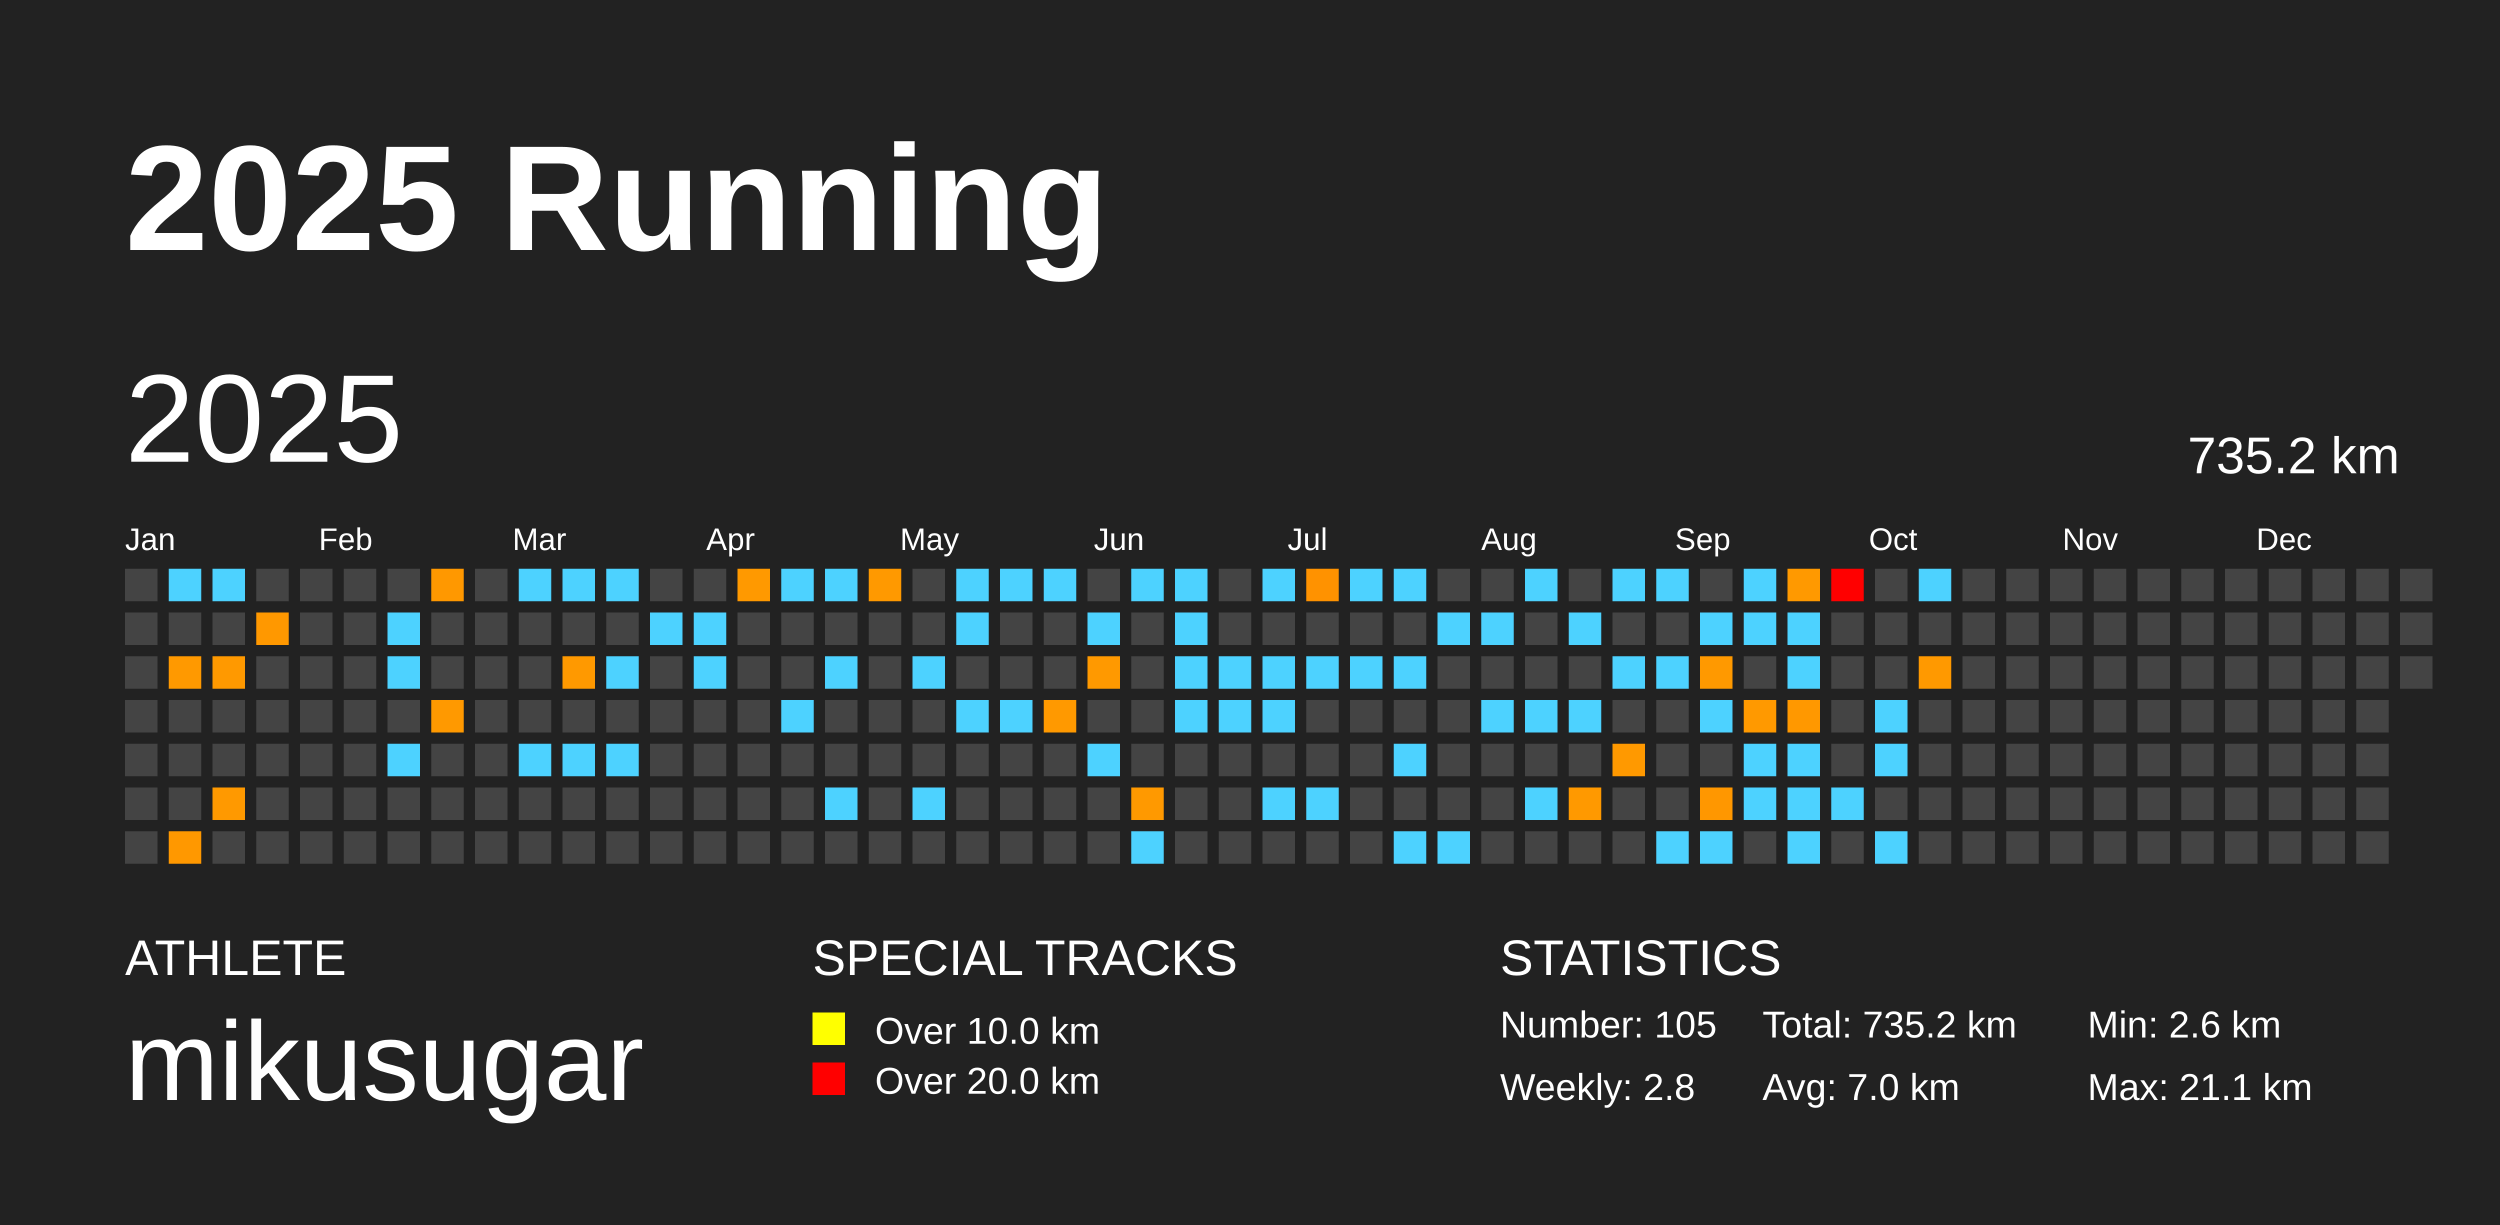
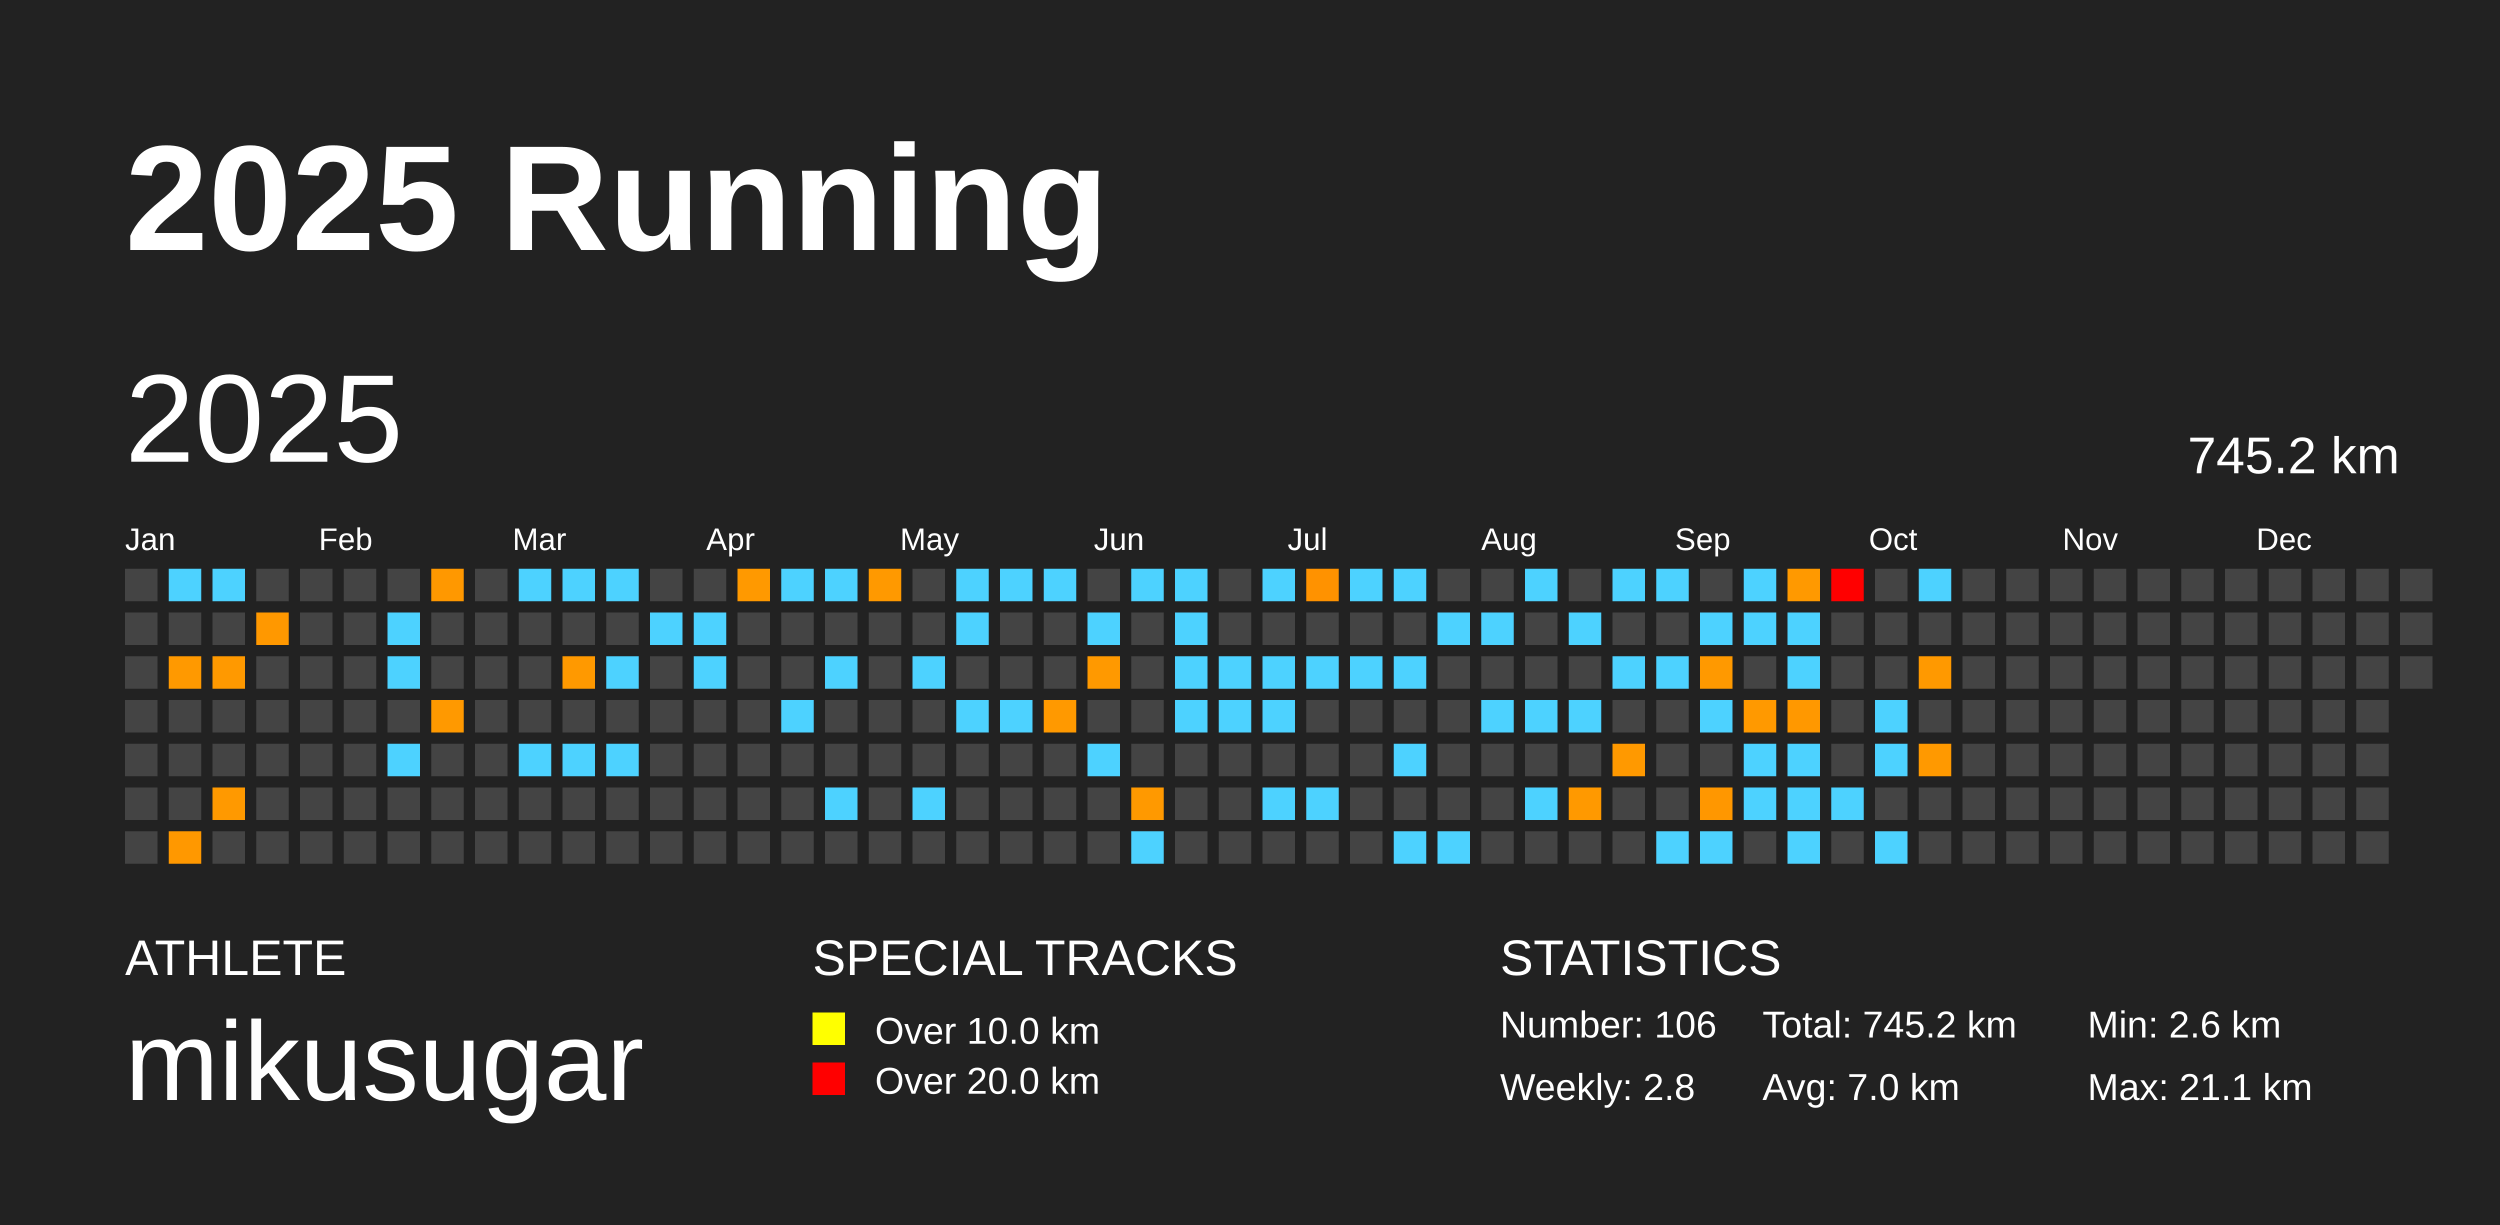
<svg xmlns="http://www.w3.org/2000/svg" baseProfile="full" height="98mm" version="1.1" viewBox="0,0,200,98" width="200mm">
  <defs />
  <rect fill="#222222" height="98" width="200" x="0" y="0" />
  <text fill="#FFFFFF" style="font-size:12px; font-family:Arial; font-weight:bold;" x="10" y="20">2025 Running</text>
  <text fill="#FFFFFF" style="font-size:4px; font-family:Arial" x="10" y="78">ATHLETE</text>
  <text fill="#FFFFFF" style="font-size:9px; font-family:Arial" x="10" y="88">mikusugar</text>
  <text fill="#FFFFFF" style="font-size:4px; font-family:Arial" x="65" y="78">SPECIAL TRACKS</text>
  <rect fill="yellow" height="2.6" width="2.6" x="65" y="81" />
  <text fill="#FFFFFF" style="font-size:3px; font-family:Arial" x="70" y="83.5">Over 10.0 km</text>
  <rect fill="red" height="2.6" width="2.6" x="65" y="85" />
  <text fill="#FFFFFF" style="font-size:3px; font-family:Arial" x="70" y="87.5">Over 20.0 km</text>
  <text fill="#FFFFFF" style="font-size:4px; font-family:Arial" x="120" y="78">STATISTICS</text>
-   <text fill="#FFFFFF" style="font-size:3px; font-family:Arial" x="120" y="83">Number: 105</text>
+   <text fill="#FFFFFF" style="font-size:3px; font-family:Arial" x="120" y="83">Number: 106</text>
  <text fill="#FFFFFF" style="font-size:3px; font-family:Arial" x="120" y="88">Weekly: 2.8</text>
-   <text fill="#FFFFFF" style="font-size:3px; font-family:Arial" x="141" y="83">Total: 735.2 km</text>
+   <text fill="#FFFFFF" style="font-size:3px; font-family:Arial" x="141" y="83">Total: 745.2 km</text>
  <text fill="#FFFFFF" style="font-size:3px; font-family:Arial" x="141" y="88">Avg: 7.0 km</text>
  <text fill="#FFFFFF" style="font-size:3px; font-family:Arial" x="167" y="83">Min: 2.6 km</text>
  <text fill="#FFFFFF" style="font-size:3px; font-family:Arial" x="167" y="88">Max: 21.1 km</text>
  <text dominant-baseline="hanging" fill="#FFFFFF" style="font-size:10.0px; font-family:Arial;" x="10" y="30">2025</text>
-   <text dominant-baseline="hanging" fill="#FFFFFF" style="font-size:4.125px; font-family:Arial;" x="175" y="35">735.2 km</text>
+   <text dominant-baseline="hanging" fill="#FFFFFF" style="font-size:4.125px; font-family:Arial;" x="175" y="35">745.2 km</text>
  <text fill="#FFFFFF" style="font-size:2.5px; font-family:Arial" x="10.0" y="44">Jan</text>
  <text fill="#FFFFFF" style="font-size:2.5px; font-family:Arial" x="25.5" y="44">Feb</text>
  <text fill="#FFFFFF" style="font-size:2.5px; font-family:Arial" x="41.0" y="44">Mar</text>
  <text fill="#FFFFFF" style="font-size:2.5px; font-family:Arial" x="56.5" y="44">Apr</text>
  <text fill="#FFFFFF" style="font-size:2.5px; font-family:Arial" x="72.0" y="44">May</text>
  <text fill="#FFFFFF" style="font-size:2.5px; font-family:Arial" x="87.5" y="44">Jun</text>
  <text fill="#FFFFFF" style="font-size:2.5px; font-family:Arial" x="103.0" y="44">Jul</text>
  <text fill="#FFFFFF" style="font-size:2.5px; font-family:Arial" x="118.5" y="44">Aug</text>
  <text fill="#FFFFFF" style="font-size:2.5px; font-family:Arial" x="134.0" y="44">Sep</text>
  <text fill="#FFFFFF" style="font-size:2.5px; font-family:Arial" x="149.5" y="44">Oct</text>
  <text fill="#FFFFFF" style="font-size:2.5px; font-family:Arial" x="165.0" y="44">Nov</text>
  <text fill="#FFFFFF" style="font-size:2.5px; font-family:Arial" x="180.5" y="44">Dec</text>
  <rect fill="#444444" height="2.6" width="2.6" x="10.0" y="45.5" />
  <rect fill="#444444" height="2.6" width="2.6" x="10.0" y="49.0" />
  <rect fill="#444444" height="2.6" width="2.6" x="10.0" y="52.5" />
  <rect fill="#444444" height="2.6" width="2.6" x="10.0" y="56.0" />
  <rect fill="#444444" height="2.6" width="2.6" x="10.0" y="59.5" />
  <rect fill="#444444" height="2.6" width="2.6" x="10.0" y="63.0" />
  <rect fill="#444444" height="2.6" width="2.6" x="10.0" y="66.5" />
  <rect fill="#4dd2ff" height="2.6" width="2.6" x="13.5" y="45.5" />
  <rect fill="#444444" height="2.6" width="2.6" x="13.5" y="49.0" />
  <rect fill="#ff9900" height="2.6" width="2.6" x="13.5" y="52.5" />
  <rect fill="#444444" height="2.6" width="2.6" x="13.5" y="56.0" />
  <rect fill="#444444" height="2.6" width="2.6" x="13.5" y="59.5" />
  <rect fill="#444444" height="2.6" width="2.6" x="13.5" y="63.0" />
  <rect fill="#ff9800" height="2.6" width="2.6" x="13.5" y="66.5" />
  <rect fill="#4dd2ff" height="2.6" width="2.6" x="17.0" y="45.5" />
  <rect fill="#444444" height="2.6" width="2.6" x="17.0" y="49.0" />
  <rect fill="#ff9900" height="2.6" width="2.6" x="17.0" y="52.5" />
  <rect fill="#444444" height="2.6" width="2.6" x="17.0" y="56.0" />
  <rect fill="#444444" height="2.6" width="2.6" x="17.0" y="59.5" />
  <rect fill="#ff9900" height="2.6" width="2.6" x="17.0" y="63.0" />
  <rect fill="#444444" height="2.6" width="2.6" x="17.0" y="66.5" />
  <rect fill="#444444" height="2.6" width="2.6" x="20.5" y="45.5" />
  <rect fill="#ff9800" height="2.6" width="2.6" x="20.5" y="49.0" />
  <rect fill="#444444" height="2.6" width="2.6" x="20.5" y="52.5" />
  <rect fill="#444444" height="2.6" width="2.6" x="20.5" y="56.0" />
  <rect fill="#444444" height="2.6" width="2.6" x="20.5" y="59.5" />
  <rect fill="#444444" height="2.6" width="2.6" x="20.5" y="63.0" />
  <rect fill="#444444" height="2.6" width="2.6" x="20.5" y="66.5" />
  <rect fill="#444444" height="2.6" width="2.6" x="24.0" y="45.5" />
  <rect fill="#444444" height="2.6" width="2.6" x="24.0" y="49.0" />
  <rect fill="#444444" height="2.6" width="2.6" x="24.0" y="52.5" />
  <rect fill="#444444" height="2.6" width="2.6" x="24.0" y="56.0" />
  <rect fill="#444444" height="2.6" width="2.6" x="24.0" y="59.5" />
  <rect fill="#444444" height="2.6" width="2.6" x="24.0" y="63.0" />
  <rect fill="#444444" height="2.6" width="2.6" x="24.0" y="66.5" />
  <rect fill="#444444" height="2.6" width="2.6" x="27.5" y="45.5" />
  <rect fill="#444444" height="2.6" width="2.6" x="27.5" y="49.0" />
  <rect fill="#444444" height="2.6" width="2.6" x="27.5" y="52.5" />
  <rect fill="#444444" height="2.6" width="2.6" x="27.5" y="56.0" />
  <rect fill="#444444" height="2.6" width="2.6" x="27.5" y="59.5" />
  <rect fill="#444444" height="2.6" width="2.6" x="27.5" y="63.0" />
  <rect fill="#444444" height="2.6" width="2.6" x="27.5" y="66.5" />
  <rect fill="#444444" height="2.6" width="2.6" x="31.0" y="45.5" />
  <rect fill="#4dd2ff" height="2.6" width="2.6" x="31.0" y="49.0" />
  <rect fill="#4dd2ff" height="2.6" width="2.6" x="31.0" y="52.5" />
  <rect fill="#444444" height="2.6" width="2.6" x="31.0" y="56.0" />
  <rect fill="#4dd2ff" height="2.6" width="2.6" x="31.0" y="59.5" />
  <rect fill="#444444" height="2.6" width="2.6" x="31.0" y="63.0" />
  <rect fill="#444444" height="2.6" width="2.6" x="31.0" y="66.5" />
  <rect fill="#ff9800" height="2.6" width="2.6" x="34.5" y="45.5" />
  <rect fill="#444444" height="2.6" width="2.6" x="34.5" y="49.0" />
  <rect fill="#444444" height="2.6" width="2.6" x="34.5" y="52.5" />
  <rect fill="#ff9900" height="2.6" width="2.6" x="34.5" y="56.0" />
  <rect fill="#444444" height="2.6" width="2.6" x="34.5" y="59.5" />
  <rect fill="#444444" height="2.6" width="2.6" x="34.5" y="63.0" />
  <rect fill="#444444" height="2.6" width="2.6" x="34.5" y="66.5" />
  <rect fill="#444444" height="2.6" width="2.6" x="38.0" y="45.5" />
  <rect fill="#444444" height="2.6" width="2.6" x="38.0" y="49.0" />
  <rect fill="#444444" height="2.6" width="2.6" x="38.0" y="52.5" />
  <rect fill="#444444" height="2.6" width="2.6" x="38.0" y="56.0" />
  <rect fill="#444444" height="2.6" width="2.6" x="38.0" y="59.5" />
  <rect fill="#444444" height="2.6" width="2.6" x="38.0" y="63.0" />
  <rect fill="#444444" height="2.6" width="2.6" x="38.0" y="66.5" />
  <rect fill="#4dd2ff" height="2.6" width="2.6" x="41.5" y="45.5" />
  <rect fill="#444444" height="2.6" width="2.6" x="41.5" y="49.0" />
  <rect fill="#444444" height="2.6" width="2.6" x="41.5" y="52.5" />
  <rect fill="#444444" height="2.6" width="2.6" x="41.5" y="56.0" />
  <rect fill="#4dd2ff" height="2.6" width="2.6" x="41.5" y="59.5" />
  <rect fill="#444444" height="2.6" width="2.6" x="41.5" y="63.0" />
  <rect fill="#444444" height="2.6" width="2.6" x="41.5" y="66.5" />
  <rect fill="#4dd2ff" height="2.6" width="2.6" x="45.0" y="45.5" />
  <rect fill="#444444" height="2.6" width="2.6" x="45.0" y="49.0" />
  <rect fill="#ff9900" height="2.6" width="2.6" x="45.0" y="52.5" />
  <rect fill="#444444" height="2.6" width="2.6" x="45.0" y="56.0" />
  <rect fill="#4dd2ff" height="2.6" width="2.6" x="45.0" y="59.5" />
  <rect fill="#444444" height="2.6" width="2.6" x="45.0" y="63.0" />
  <rect fill="#444444" height="2.6" width="2.6" x="45.0" y="66.5" />
  <rect fill="#4dd2ff" height="2.6" width="2.6" x="48.5" y="45.5" />
  <rect fill="#444444" height="2.6" width="2.6" x="48.5" y="49.0" />
  <rect fill="#4dd2ff" height="2.6" width="2.6" x="48.5" y="52.5" />
  <rect fill="#444444" height="2.6" width="2.6" x="48.5" y="56.0" />
  <rect fill="#4dd2ff" height="2.6" width="2.6" x="48.5" y="59.5" />
  <rect fill="#444444" height="2.6" width="2.6" x="48.5" y="63.0" />
  <rect fill="#444444" height="2.6" width="2.6" x="48.5" y="66.5" />
  <rect fill="#444444" height="2.6" width="2.6" x="52.0" y="45.5" />
  <rect fill="#4dd2ff" height="2.6" width="2.6" x="52.0" y="49.0" />
  <rect fill="#444444" height="2.6" width="2.6" x="52.0" y="52.5" />
  <rect fill="#444444" height="2.6" width="2.6" x="52.0" y="56.0" />
  <rect fill="#444444" height="2.6" width="2.6" x="52.0" y="59.5" />
  <rect fill="#444444" height="2.6" width="2.6" x="52.0" y="63.0" />
  <rect fill="#444444" height="2.6" width="2.6" x="52.0" y="66.5" />
  <rect fill="#444444" height="2.6" width="2.6" x="55.5" y="45.5" />
  <rect fill="#4dd2ff" height="2.6" width="2.6" x="55.5" y="49.0" />
  <rect fill="#4dd2ff" height="2.6" width="2.6" x="55.5" y="52.5" />
  <rect fill="#444444" height="2.6" width="2.6" x="55.5" y="56.0" />
  <rect fill="#444444" height="2.6" width="2.6" x="55.5" y="59.5" />
  <rect fill="#444444" height="2.6" width="2.6" x="55.5" y="63.0" />
  <rect fill="#444444" height="2.6" width="2.6" x="55.5" y="66.5" />
  <rect fill="#ff9900" height="2.6" width="2.6" x="59.0" y="45.5" />
  <rect fill="#444444" height="2.6" width="2.6" x="59.0" y="49.0" />
  <rect fill="#444444" height="2.6" width="2.6" x="59.0" y="52.5" />
  <rect fill="#444444" height="2.6" width="2.6" x="59.0" y="56.0" />
  <rect fill="#444444" height="2.6" width="2.6" x="59.0" y="59.5" />
  <rect fill="#444444" height="2.6" width="2.6" x="59.0" y="63.0" />
  <rect fill="#444444" height="2.6" width="2.6" x="59.0" y="66.5" />
  <rect fill="#4dd2ff" height="2.6" width="2.6" x="62.5" y="45.5" />
  <rect fill="#444444" height="2.6" width="2.6" x="62.5" y="49.0" />
  <rect fill="#444444" height="2.6" width="2.6" x="62.5" y="52.5" />
  <rect fill="#4dd2ff" height="2.6" width="2.6" x="62.5" y="56.0" />
  <rect fill="#444444" height="2.6" width="2.6" x="62.5" y="59.5" />
  <rect fill="#444444" height="2.6" width="2.6" x="62.5" y="63.0" />
  <rect fill="#444444" height="2.6" width="2.6" x="62.5" y="66.5" />
  <rect fill="#4dd2ff" height="2.6" width="2.6" x="66.0" y="45.5" />
  <rect fill="#444444" height="2.6" width="2.6" x="66.0" y="49.0" />
  <rect fill="#4dd2ff" height="2.6" width="2.6" x="66.0" y="52.5" />
  <rect fill="#444444" height="2.6" width="2.6" x="66.0" y="56.0" />
  <rect fill="#444444" height="2.6" width="2.6" x="66.0" y="59.5" />
  <rect fill="#4dd2ff" height="2.6" width="2.6" x="66.0" y="63.0" />
  <rect fill="#444444" height="2.6" width="2.6" x="66.0" y="66.5" />
  <rect fill="#ff9900" height="2.6" width="2.6" x="69.5" y="45.5" />
  <rect fill="#444444" height="2.6" width="2.6" x="69.5" y="49.0" />
  <rect fill="#444444" height="2.6" width="2.6" x="69.5" y="52.5" />
  <rect fill="#444444" height="2.6" width="2.6" x="69.5" y="56.0" />
  <rect fill="#444444" height="2.6" width="2.6" x="69.5" y="59.5" />
  <rect fill="#444444" height="2.6" width="2.6" x="69.5" y="63.0" />
  <rect fill="#444444" height="2.6" width="2.6" x="69.5" y="66.5" />
  <rect fill="#444444" height="2.6" width="2.6" x="73.0" y="45.5" />
  <rect fill="#444444" height="2.6" width="2.6" x="73.0" y="49.0" />
  <rect fill="#4dd2ff" height="2.6" width="2.6" x="73.0" y="52.5" />
  <rect fill="#444444" height="2.6" width="2.6" x="73.0" y="56.0" />
  <rect fill="#444444" height="2.6" width="2.6" x="73.0" y="59.5" />
  <rect fill="#4dd2ff" height="2.6" width="2.6" x="73.0" y="63.0" />
  <rect fill="#444444" height="2.6" width="2.6" x="73.0" y="66.5" />
  <rect fill="#4dd2ff" height="2.6" width="2.6" x="76.5" y="45.5" />
  <rect fill="#4dd2ff" height="2.6" width="2.6" x="76.5" y="49.0" />
  <rect fill="#444444" height="2.6" width="2.6" x="76.5" y="52.5" />
  <rect fill="#4dd2ff" height="2.6" width="2.6" x="76.5" y="56.0" />
  <rect fill="#444444" height="2.6" width="2.6" x="76.5" y="59.5" />
  <rect fill="#444444" height="2.6" width="2.6" x="76.5" y="63.0" />
  <rect fill="#444444" height="2.6" width="2.6" x="76.5" y="66.5" />
  <rect fill="#4dd2ff" height="2.6" width="2.6" x="80.0" y="45.5" />
  <rect fill="#444444" height="2.6" width="2.6" x="80.0" y="49.0" />
  <rect fill="#444444" height="2.6" width="2.6" x="80.0" y="52.5" />
  <rect fill="#4dd2ff" height="2.6" width="2.6" x="80.0" y="56.0" />
  <rect fill="#444444" height="2.6" width="2.6" x="80.0" y="59.5" />
  <rect fill="#444444" height="2.6" width="2.6" x="80.0" y="63.0" />
  <rect fill="#444444" height="2.6" width="2.6" x="80.0" y="66.5" />
  <rect fill="#4dd2ff" height="2.6" width="2.6" x="83.5" y="45.5" />
  <rect fill="#444444" height="2.6" width="2.6" x="83.5" y="49.0" />
  <rect fill="#444444" height="2.6" width="2.6" x="83.5" y="52.5" />
  <rect fill="#ff9900" height="2.6" width="2.6" x="83.5" y="56.0" />
  <rect fill="#444444" height="2.6" width="2.6" x="83.5" y="59.5" />
  <rect fill="#444444" height="2.6" width="2.6" x="83.5" y="63.0" />
  <rect fill="#444444" height="2.6" width="2.6" x="83.5" y="66.5" />
  <rect fill="#444444" height="2.6" width="2.6" x="87.0" y="45.5" />
  <rect fill="#4dd2ff" height="2.6" width="2.6" x="87.0" y="49.0" />
  <rect fill="#ff9900" height="2.6" width="2.6" x="87.0" y="52.5" />
  <rect fill="#444444" height="2.6" width="2.6" x="87.0" y="56.0" />
  <rect fill="#4dd2ff" height="2.6" width="2.6" x="87.0" y="59.5" />
  <rect fill="#444444" height="2.6" width="2.6" x="87.0" y="63.0" />
  <rect fill="#444444" height="2.6" width="2.6" x="87.0" y="66.5" />
  <rect fill="#4dd2ff" height="2.6" width="2.6" x="90.5" y="45.5" />
  <rect fill="#444444" height="2.6" width="2.6" x="90.5" y="49.0" />
  <rect fill="#444444" height="2.6" width="2.6" x="90.5" y="52.5" />
  <rect fill="#444444" height="2.6" width="2.6" x="90.5" y="56.0" />
  <rect fill="#444444" height="2.6" width="2.6" x="90.5" y="59.5" />
  <rect fill="#ff9900" height="2.6" width="2.6" x="90.5" y="63.0" />
  <rect fill="#4dd2ff" height="2.6" width="2.6" x="90.5" y="66.5" />
  <rect fill="#4dd2ff" height="2.6" width="2.6" x="94.0" y="45.5" />
  <rect fill="#4dd2ff" height="2.6" width="2.6" x="94.0" y="49.0" />
  <rect fill="#4dd2ff" height="2.6" width="2.6" x="94.0" y="52.5" />
  <rect fill="#4dd2ff" height="2.6" width="2.6" x="94.0" y="56.0" />
  <rect fill="#444444" height="2.6" width="2.6" x="94.0" y="59.5" />
  <rect fill="#444444" height="2.6" width="2.6" x="94.0" y="63.0" />
  <rect fill="#444444" height="2.6" width="2.6" x="94.0" y="66.5" />
  <rect fill="#444444" height="2.6" width="2.6" x="97.5" y="45.5" />
  <rect fill="#444444" height="2.6" width="2.6" x="97.5" y="49.0" />
  <rect fill="#4dd2ff" height="2.6" width="2.6" x="97.5" y="52.5" />
  <rect fill="#4dd2ff" height="2.6" width="2.6" x="97.5" y="56.0" />
  <rect fill="#444444" height="2.6" width="2.6" x="97.5" y="59.5" />
  <rect fill="#444444" height="2.6" width="2.6" x="97.5" y="63.0" />
  <rect fill="#444444" height="2.6" width="2.6" x="97.5" y="66.5" />
  <rect fill="#4dd2ff" height="2.6" width="2.6" x="101.0" y="45.5" />
  <rect fill="#444444" height="2.6" width="2.6" x="101.0" y="49.0" />
  <rect fill="#4dd2ff" height="2.6" width="2.6" x="101.0" y="52.5" />
  <rect fill="#4dd2ff" height="2.6" width="2.6" x="101.0" y="56.0" />
  <rect fill="#444444" height="2.6" width="2.6" x="101.0" y="59.5" />
  <rect fill="#4dd2ff" height="2.6" width="2.6" x="101.0" y="63.0" />
  <rect fill="#444444" height="2.6" width="2.6" x="101.0" y="66.5" />
  <rect fill="#ff9200" height="2.6" width="2.6" x="104.5" y="45.5" />
  <rect fill="#444444" height="2.6" width="2.6" x="104.5" y="49.0" />
  <rect fill="#4dd2ff" height="2.6" width="2.6" x="104.5" y="52.5" />
  <rect fill="#444444" height="2.6" width="2.6" x="104.5" y="56.0" />
  <rect fill="#444444" height="2.6" width="2.6" x="104.5" y="59.5" />
  <rect fill="#4dd2ff" height="2.6" width="2.6" x="104.5" y="63.0" />
  <rect fill="#444444" height="2.6" width="2.6" x="104.5" y="66.5" />
  <rect fill="#4dd2ff" height="2.6" width="2.6" x="108.0" y="45.5" />
  <rect fill="#444444" height="2.6" width="2.6" x="108.0" y="49.0" />
  <rect fill="#4dd2ff" height="2.6" width="2.6" x="108.0" y="52.5" />
  <rect fill="#444444" height="2.6" width="2.6" x="108.0" y="56.0" />
  <rect fill="#444444" height="2.6" width="2.6" x="108.0" y="59.5" />
  <rect fill="#444444" height="2.6" width="2.6" x="108.0" y="63.0" />
  <rect fill="#444444" height="2.6" width="2.6" x="108.0" y="66.5" />
  <rect fill="#4dd2ff" height="2.6" width="2.6" x="111.5" y="45.5" />
  <rect fill="#444444" height="2.6" width="2.6" x="111.5" y="49.0" />
  <rect fill="#4dd2ff" height="2.6" width="2.6" x="111.5" y="52.5" />
  <rect fill="#444444" height="2.6" width="2.6" x="111.5" y="56.0" />
  <rect fill="#4dd2ff" height="2.6" width="2.6" x="111.5" y="59.5" />
  <rect fill="#444444" height="2.6" width="2.6" x="111.5" y="63.0" />
  <rect fill="#4dd2ff" height="2.6" width="2.6" x="111.5" y="66.5" />
  <rect fill="#444444" height="2.6" width="2.6" x="115.0" y="45.5" />
  <rect fill="#4dd2ff" height="2.6" width="2.6" x="115.0" y="49.0" />
  <rect fill="#444444" height="2.6" width="2.6" x="115.0" y="52.5" />
  <rect fill="#444444" height="2.6" width="2.6" x="115.0" y="56.0" />
  <rect fill="#444444" height="2.6" width="2.6" x="115.0" y="59.5" />
  <rect fill="#444444" height="2.6" width="2.6" x="115.0" y="63.0" />
  <rect fill="#4dd2ff" height="2.6" width="2.6" x="115.0" y="66.5" />
  <rect fill="#444444" height="2.6" width="2.6" x="118.5" y="45.5" />
  <rect fill="#4dd2ff" height="2.6" width="2.6" x="118.5" y="49.0" />
  <rect fill="#444444" height="2.6" width="2.6" x="118.5" y="52.5" />
  <rect fill="#4dd2ff" height="2.6" width="2.6" x="118.5" y="56.0" />
  <rect fill="#444444" height="2.6" width="2.6" x="118.5" y="59.5" />
  <rect fill="#444444" height="2.6" width="2.6" x="118.5" y="63.0" />
  <rect fill="#444444" height="2.6" width="2.6" x="118.5" y="66.5" />
  <rect fill="#4dd2ff" height="2.6" width="2.6" x="122.0" y="45.5" />
  <rect fill="#444444" height="2.6" width="2.6" x="122.0" y="49.0" />
  <rect fill="#444444" height="2.6" width="2.6" x="122.0" y="52.5" />
  <rect fill="#4dd2ff" height="2.6" width="2.6" x="122.0" y="56.0" />
  <rect fill="#444444" height="2.6" width="2.6" x="122.0" y="59.5" />
  <rect fill="#4dd2ff" height="2.6" width="2.6" x="122.0" y="63.0" />
  <rect fill="#444444" height="2.6" width="2.6" x="122.0" y="66.5" />
  <rect fill="#444444" height="2.6" width="2.6" x="125.5" y="45.5" />
  <rect fill="#4dd2ff" height="2.6" width="2.6" x="125.5" y="49.0" />
  <rect fill="#444444" height="2.6" width="2.6" x="125.5" y="52.5" />
  <rect fill="#4dd2ff" height="2.6" width="2.6" x="125.5" y="56.0" />
  <rect fill="#444444" height="2.6" width="2.6" x="125.5" y="59.5" />
  <rect fill="#ff9900" height="2.6" width="2.6" x="125.5" y="63.0" />
  <rect fill="#444444" height="2.6" width="2.6" x="125.5" y="66.5" />
  <rect fill="#4dd2ff" height="2.6" width="2.6" x="129.0" y="45.5" />
  <rect fill="#444444" height="2.6" width="2.6" x="129.0" y="49.0" />
  <rect fill="#4dd2ff" height="2.6" width="2.6" x="129.0" y="52.5" />
  <rect fill="#444444" height="2.6" width="2.6" x="129.0" y="56.0" />
  <rect fill="#ff9900" height="2.6" width="2.6" x="129.0" y="59.5" />
  <rect fill="#444444" height="2.6" width="2.6" x="129.0" y="63.0" />
  <rect fill="#444444" height="2.6" width="2.6" x="129.0" y="66.5" />
  <rect fill="#4dd2ff" height="2.6" width="2.6" x="132.5" y="45.5" />
  <rect fill="#444444" height="2.6" width="2.6" x="132.5" y="49.0" />
  <rect fill="#4dd2ff" height="2.6" width="2.6" x="132.5" y="52.5" />
  <rect fill="#444444" height="2.6" width="2.6" x="132.5" y="56.0" />
  <rect fill="#444444" height="2.6" width="2.6" x="132.5" y="59.5" />
  <rect fill="#444444" height="2.6" width="2.6" x="132.5" y="63.0" />
  <rect fill="#4dd2ff" height="2.6" width="2.6" x="132.5" y="66.5" />
  <rect fill="#444444" height="2.6" width="2.6" x="136.0" y="45.5" />
  <rect fill="#4dd2ff" height="2.6" width="2.6" x="136.0" y="49.0" />
  <rect fill="#ff9900" height="2.6" width="2.6" x="136.0" y="52.5" />
  <rect fill="#4dd2ff" height="2.6" width="2.6" x="136.0" y="56.0" />
  <rect fill="#444444" height="2.6" width="2.6" x="136.0" y="59.5" />
  <rect fill="#ff9700" height="2.6" width="2.6" x="136.0" y="63.0" />
  <rect fill="#4dd2ff" height="2.6" width="2.6" x="136.0" y="66.5" />
  <rect fill="#4dd2ff" height="2.6" width="2.6" x="139.5" y="45.5" />
  <rect fill="#4dd2ff" height="2.6" width="2.6" x="139.5" y="49.0" />
  <rect fill="#444444" height="2.6" width="2.6" x="139.5" y="52.5" />
  <rect fill="#ff9900" height="2.6" width="2.6" x="139.5" y="56.0" />
  <rect fill="#4dd2ff" height="2.6" width="2.6" x="139.5" y="59.5" />
  <rect fill="#4dd2ff" height="2.6" width="2.6" x="139.5" y="63.0" />
  <rect fill="#444444" height="2.6" width="2.6" x="139.5" y="66.5" />
  <rect fill="#ff9900" height="2.6" width="2.6" x="143.0" y="45.5" />
  <rect fill="#4dd2ff" height="2.6" width="2.6" x="143.0" y="49.0" />
  <rect fill="#4dd2ff" height="2.6" width="2.6" x="143.0" y="52.5" />
  <rect fill="#ff9800" height="2.6" width="2.6" x="143.0" y="56.0" />
  <rect fill="#4dd2ff" height="2.6" width="2.6" x="143.0" y="59.5" />
  <rect fill="#4dd2ff" height="2.6" width="2.6" x="143.0" y="63.0" />
  <rect fill="#4dd2ff" height="2.6" width="2.6" x="143.0" y="66.5" />
  <rect fill="red" height="2.6" width="2.6" x="146.5" y="45.5" />
  <rect fill="#444444" height="2.6" width="2.6" x="146.5" y="49.0" />
  <rect fill="#444444" height="2.6" width="2.6" x="146.5" y="52.5" />
  <rect fill="#444444" height="2.6" width="2.6" x="146.5" y="56.0" />
  <rect fill="#444444" height="2.6" width="2.6" x="146.5" y="59.5" />
  <rect fill="#4dd2ff" height="2.6" width="2.6" x="146.5" y="63.0" />
  <rect fill="#444444" height="2.6" width="2.6" x="146.5" y="66.5" />
  <rect fill="#444444" height="2.6" width="2.6" x="150.0" y="45.5" />
  <rect fill="#444444" height="2.6" width="2.6" x="150.0" y="49.0" />
  <rect fill="#444444" height="2.6" width="2.6" x="150.0" y="52.5" />
  <rect fill="#4dd2ff" height="2.6" width="2.6" x="150.0" y="56.0" />
  <rect fill="#4dd2ff" height="2.6" width="2.6" x="150.0" y="59.5" />
  <rect fill="#444444" height="2.6" width="2.6" x="150.0" y="63.0" />
  <rect fill="#4dd2ff" height="2.6" width="2.6" x="150.0" y="66.5" />
  <rect fill="#4dd2ff" height="2.6" width="2.6" x="153.5" y="45.5" />
  <rect fill="#444444" height="2.6" width="2.6" x="153.5" y="49.0" />
  <rect fill="#ff9900" height="2.6" width="2.6" x="153.5" y="52.5" />
  <rect fill="#444444" height="2.6" width="2.6" x="153.5" y="56.0" />
-   <rect fill="#444444" height="2.6" width="2.6" x="153.5" y="59.5" />
+   <rect fill="#ff9900" height="2.6" width="2.6" x="153.5" y="59.5" />
  <rect fill="#444444" height="2.6" width="2.6" x="153.5" y="63.0" />
  <rect fill="#444444" height="2.6" width="2.6" x="153.5" y="66.5" />
  <rect fill="#444444" height="2.6" width="2.6" x="157.0" y="45.5" />
  <rect fill="#444444" height="2.6" width="2.6" x="157.0" y="49.0" />
  <rect fill="#444444" height="2.6" width="2.6" x="157.0" y="52.5" />
  <rect fill="#444444" height="2.6" width="2.6" x="157.0" y="56.0" />
  <rect fill="#444444" height="2.6" width="2.6" x="157.0" y="59.5" />
  <rect fill="#444444" height="2.6" width="2.6" x="157.0" y="63.0" />
  <rect fill="#444444" height="2.6" width="2.6" x="157.0" y="66.5" />
  <rect fill="#444444" height="2.6" width="2.6" x="160.5" y="45.5" />
  <rect fill="#444444" height="2.6" width="2.6" x="160.5" y="49.0" />
  <rect fill="#444444" height="2.6" width="2.6" x="160.5" y="52.5" />
  <rect fill="#444444" height="2.6" width="2.6" x="160.5" y="56.0" />
  <rect fill="#444444" height="2.6" width="2.6" x="160.5" y="59.5" />
  <rect fill="#444444" height="2.6" width="2.6" x="160.5" y="63.0" />
  <rect fill="#444444" height="2.6" width="2.6" x="160.5" y="66.5" />
  <rect fill="#444444" height="2.6" width="2.6" x="164.0" y="45.5" />
  <rect fill="#444444" height="2.6" width="2.6" x="164.0" y="49.0" />
  <rect fill="#444444" height="2.6" width="2.6" x="164.0" y="52.5" />
  <rect fill="#444444" height="2.6" width="2.6" x="164.0" y="56.0" />
  <rect fill="#444444" height="2.6" width="2.6" x="164.0" y="59.5" />
  <rect fill="#444444" height="2.6" width="2.6" x="164.0" y="63.0" />
  <rect fill="#444444" height="2.6" width="2.6" x="164.0" y="66.5" />
  <rect fill="#444444" height="2.6" width="2.6" x="167.5" y="45.5" />
  <rect fill="#444444" height="2.6" width="2.6" x="167.5" y="49.0" />
  <rect fill="#444444" height="2.6" width="2.6" x="167.5" y="52.5" />
  <rect fill="#444444" height="2.6" width="2.6" x="167.5" y="56.0" />
  <rect fill="#444444" height="2.6" width="2.6" x="167.5" y="59.5" />
  <rect fill="#444444" height="2.6" width="2.6" x="167.5" y="63.0" />
  <rect fill="#444444" height="2.6" width="2.6" x="167.5" y="66.5" />
  <rect fill="#444444" height="2.6" width="2.6" x="171.0" y="45.5" />
  <rect fill="#444444" height="2.6" width="2.6" x="171.0" y="49.0" />
  <rect fill="#444444" height="2.6" width="2.6" x="171.0" y="52.5" />
  <rect fill="#444444" height="2.6" width="2.6" x="171.0" y="56.0" />
  <rect fill="#444444" height="2.6" width="2.6" x="171.0" y="59.5" />
  <rect fill="#444444" height="2.6" width="2.6" x="171.0" y="63.0" />
  <rect fill="#444444" height="2.6" width="2.6" x="171.0" y="66.5" />
  <rect fill="#444444" height="2.6" width="2.6" x="174.5" y="45.5" />
  <rect fill="#444444" height="2.6" width="2.6" x="174.5" y="49.0" />
  <rect fill="#444444" height="2.6" width="2.6" x="174.5" y="52.5" />
  <rect fill="#444444" height="2.6" width="2.6" x="174.5" y="56.0" />
  <rect fill="#444444" height="2.6" width="2.6" x="174.5" y="59.5" />
  <rect fill="#444444" height="2.6" width="2.6" x="174.5" y="63.0" />
  <rect fill="#444444" height="2.6" width="2.6" x="174.5" y="66.5" />
  <rect fill="#444444" height="2.6" width="2.6" x="178.0" y="45.5" />
  <rect fill="#444444" height="2.6" width="2.6" x="178.0" y="49.0" />
  <rect fill="#444444" height="2.6" width="2.6" x="178.0" y="52.5" />
  <rect fill="#444444" height="2.6" width="2.6" x="178.0" y="56.0" />
  <rect fill="#444444" height="2.6" width="2.6" x="178.0" y="59.5" />
  <rect fill="#444444" height="2.6" width="2.6" x="178.0" y="63.0" />
  <rect fill="#444444" height="2.6" width="2.6" x="178.0" y="66.5" />
  <rect fill="#444444" height="2.6" width="2.6" x="181.5" y="45.5" />
  <rect fill="#444444" height="2.6" width="2.6" x="181.5" y="49.0" />
  <rect fill="#444444" height="2.6" width="2.6" x="181.5" y="52.5" />
  <rect fill="#444444" height="2.6" width="2.6" x="181.5" y="56.0" />
  <rect fill="#444444" height="2.6" width="2.6" x="181.5" y="59.5" />
  <rect fill="#444444" height="2.6" width="2.6" x="181.5" y="63.0" />
  <rect fill="#444444" height="2.6" width="2.6" x="181.5" y="66.5" />
  <rect fill="#444444" height="2.6" width="2.6" x="185.0" y="45.5" />
  <rect fill="#444444" height="2.6" width="2.6" x="185.0" y="49.0" />
  <rect fill="#444444" height="2.6" width="2.6" x="185.0" y="52.5" />
  <rect fill="#444444" height="2.6" width="2.6" x="185.0" y="56.0" />
  <rect fill="#444444" height="2.6" width="2.6" x="185.0" y="59.5" />
  <rect fill="#444444" height="2.6" width="2.6" x="185.0" y="63.0" />
  <rect fill="#444444" height="2.6" width="2.6" x="185.0" y="66.5" />
  <rect fill="#444444" height="2.6" width="2.6" x="188.5" y="45.5" />
  <rect fill="#444444" height="2.6" width="2.6" x="188.5" y="49.0" />
  <rect fill="#444444" height="2.6" width="2.6" x="188.5" y="52.5" />
  <rect fill="#444444" height="2.6" width="2.6" x="188.5" y="56.0" />
  <rect fill="#444444" height="2.6" width="2.6" x="188.5" y="59.5" />
  <rect fill="#444444" height="2.6" width="2.6" x="188.5" y="63.0" />
  <rect fill="#444444" height="2.6" width="2.6" x="188.5" y="66.5" />
  <rect fill="#444444" height="2.6" width="2.6" x="192.0" y="45.5" />
  <rect fill="#444444" height="2.6" width="2.6" x="192.0" y="49.0" />
  <rect fill="#444444" height="2.6" width="2.6" x="192.0" y="52.5" />
</svg>
